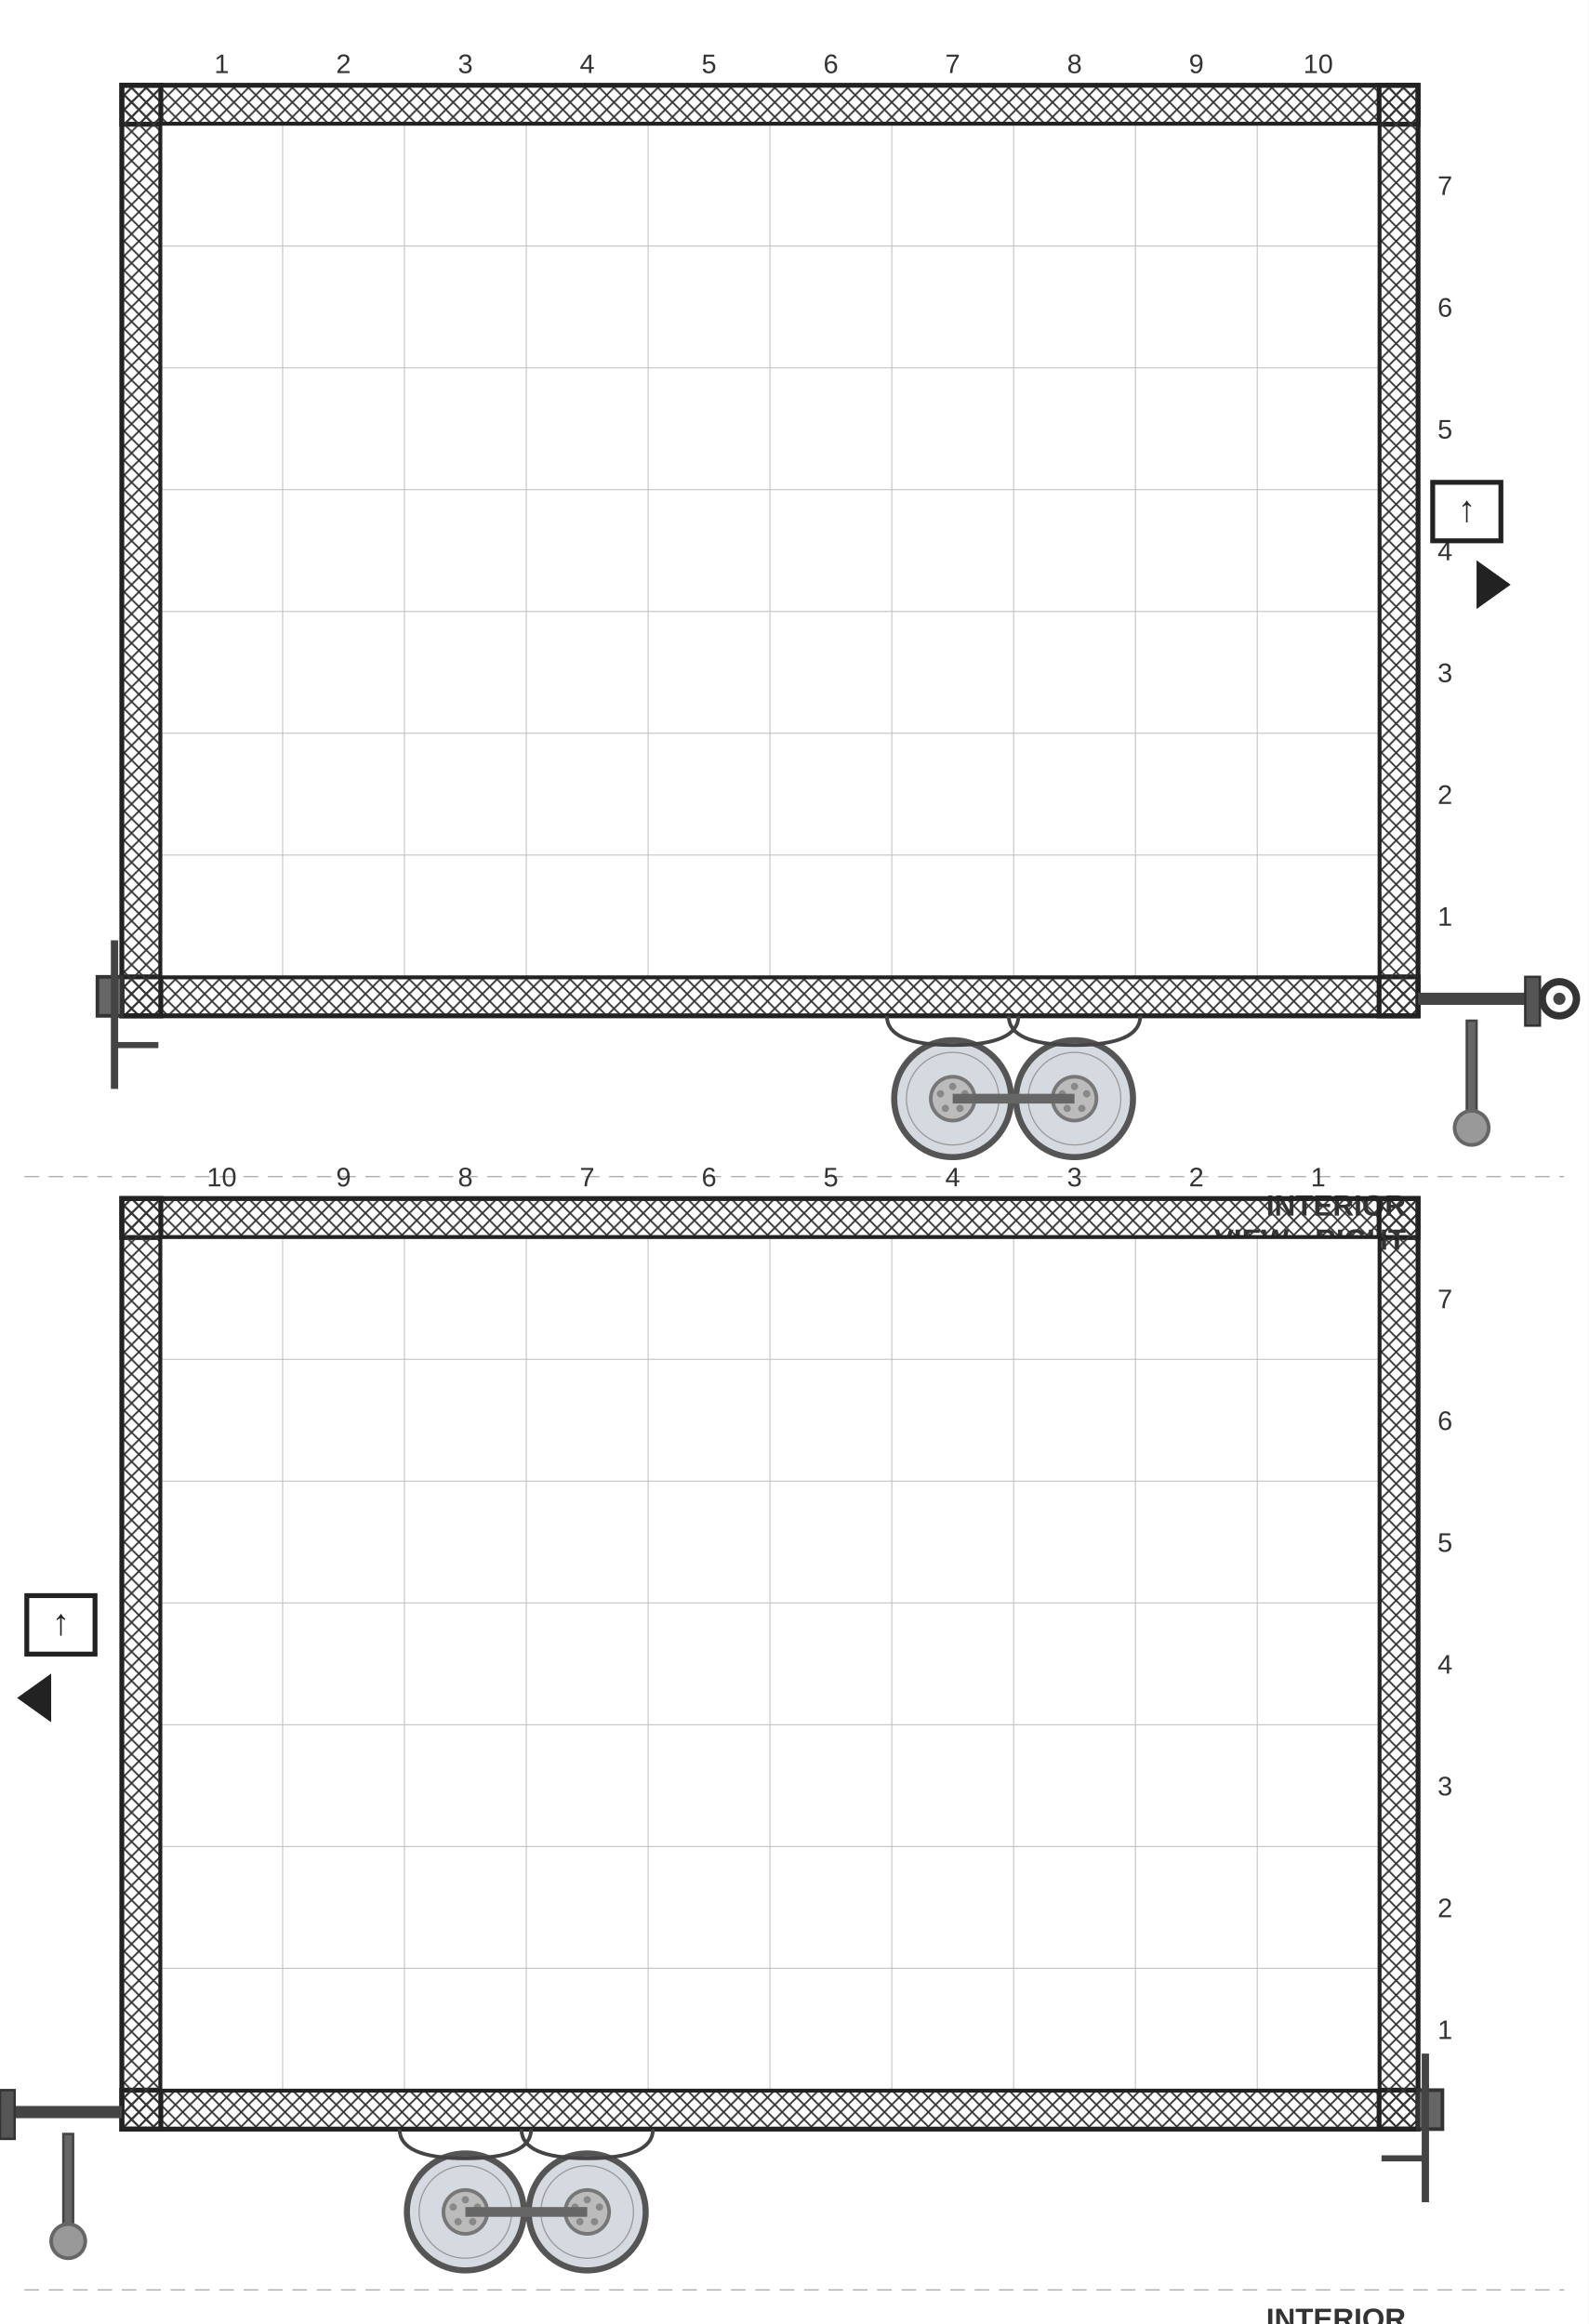
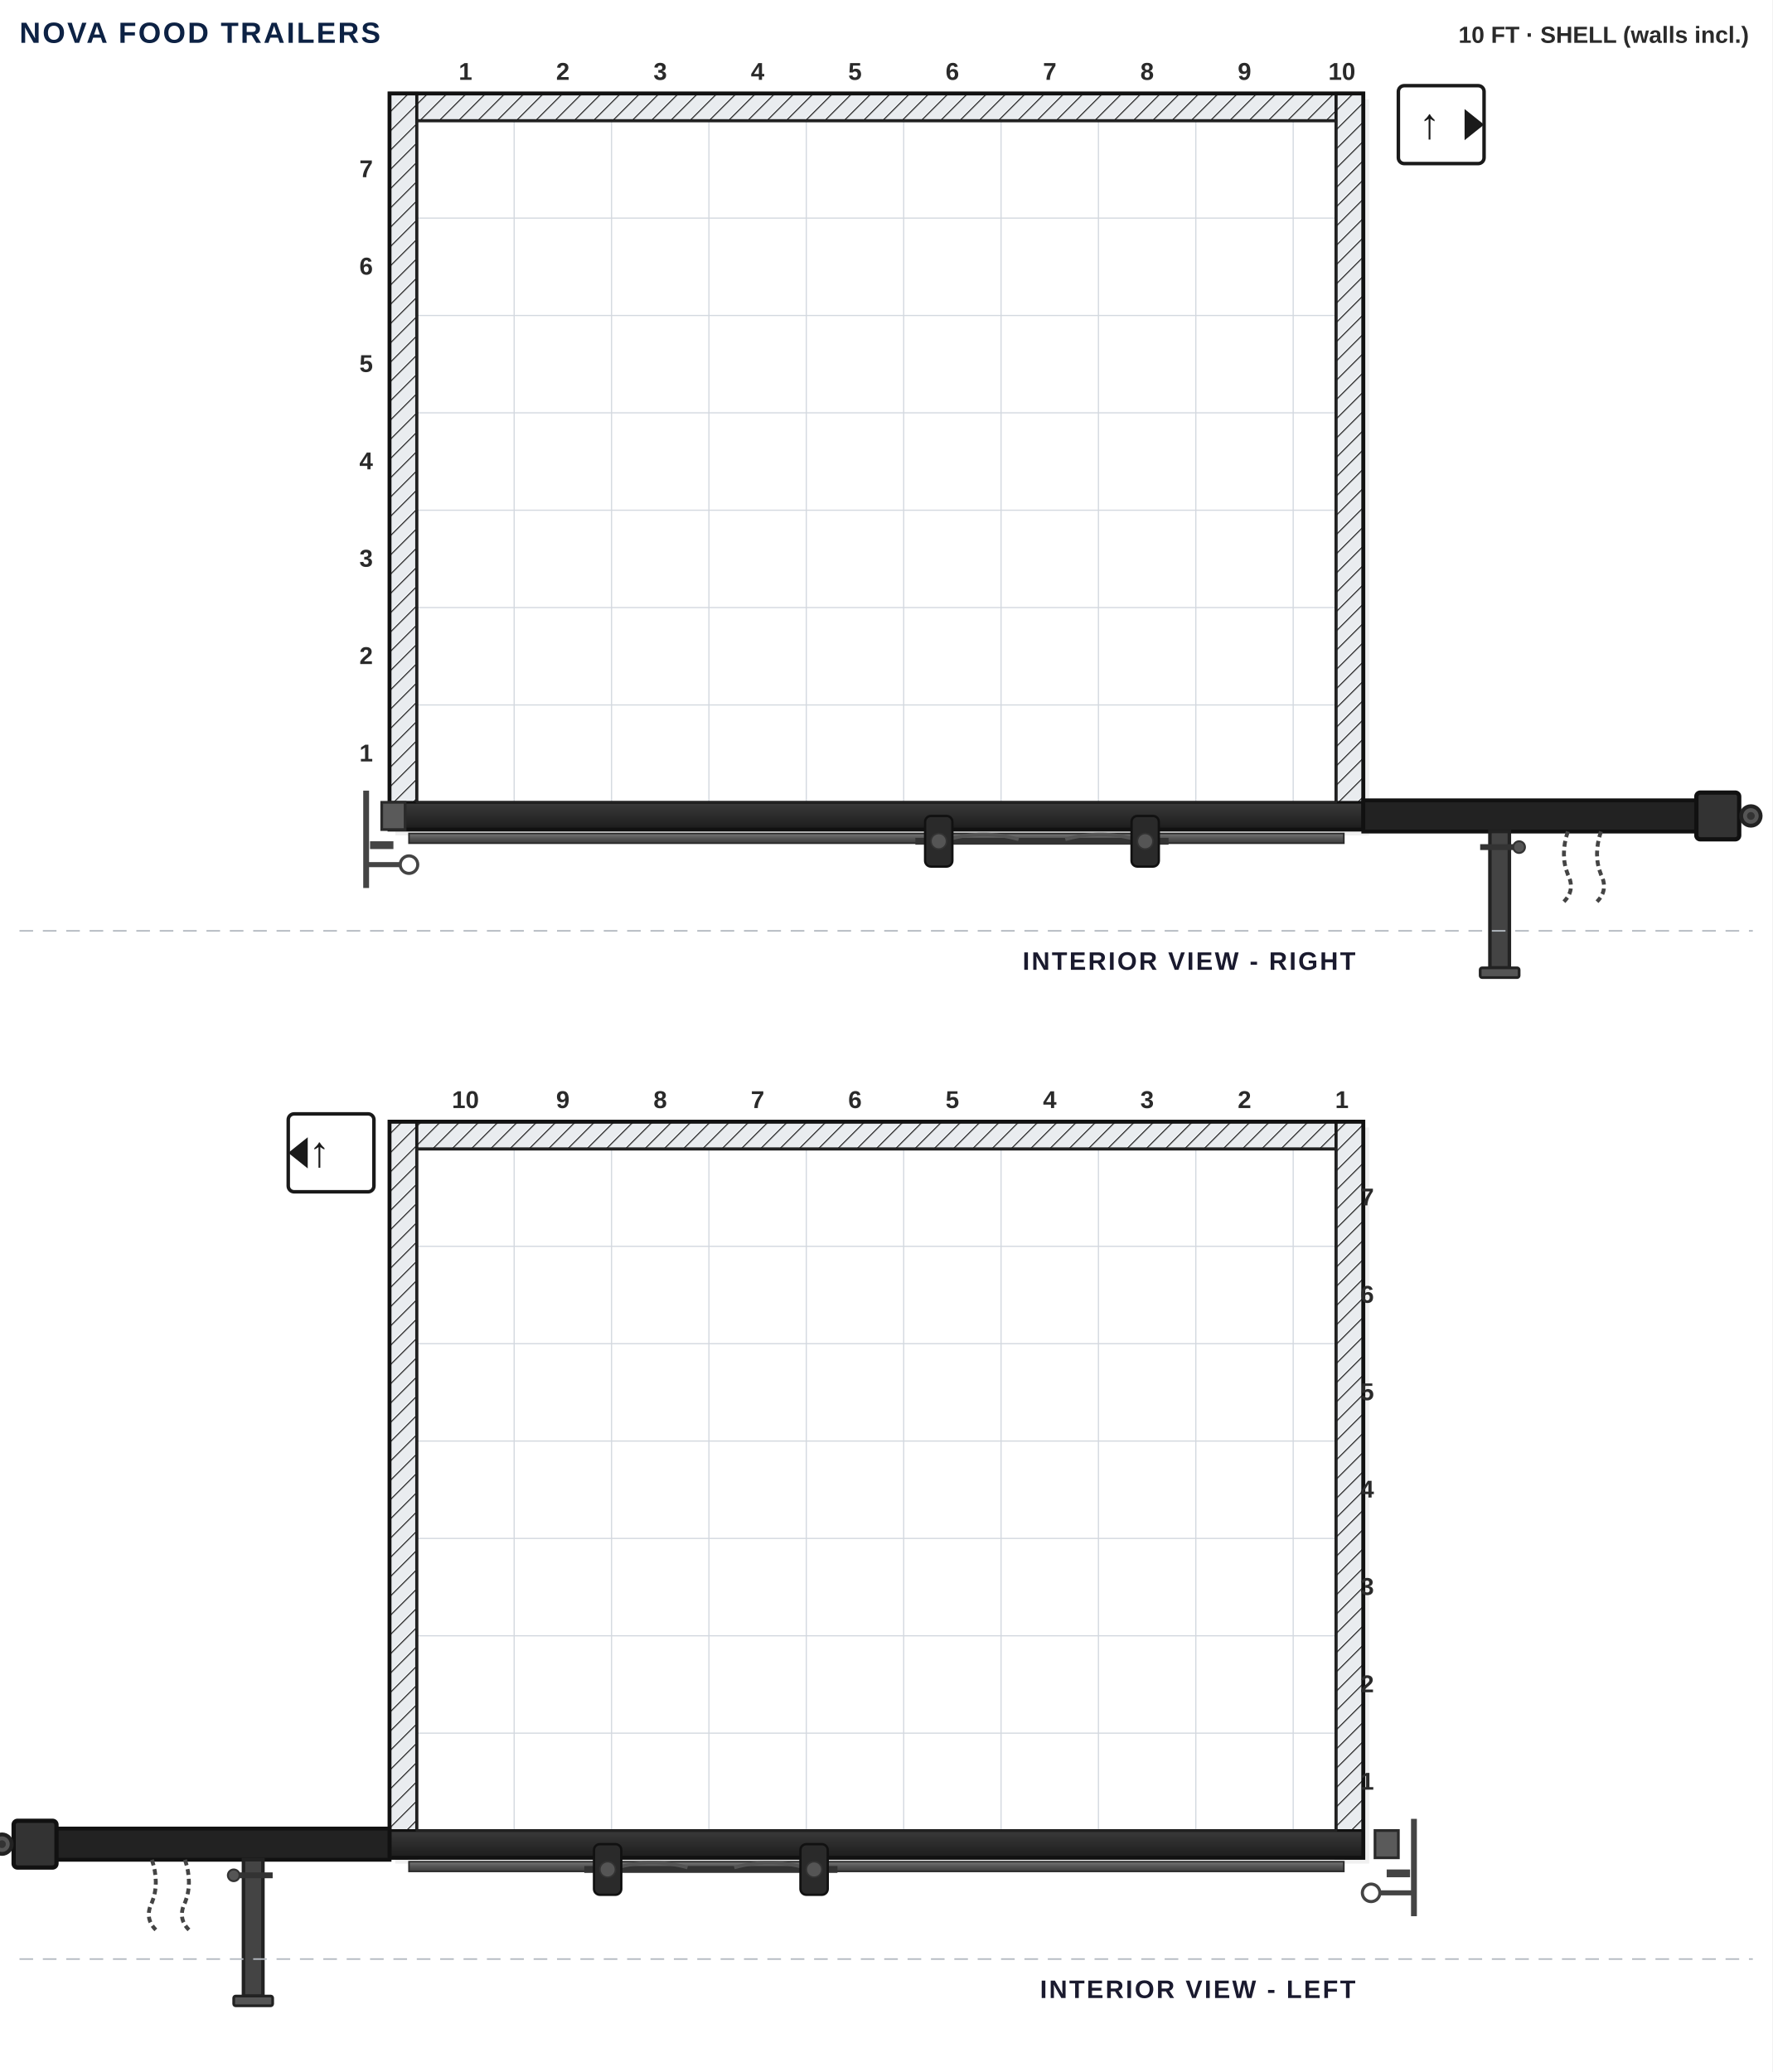
- <svg xmlns="http://www.w3.org/2000/svg" viewBox="0 0 652 954" width="652" height="954" font-family="Arial,sans-serif">
+ <svg xmlns="http://www.w3.org/2000/svg" viewBox="0 0 910 1064" width="910" height="1064" font-family="Arial, Helvetica, sans-serif">
  <defs>
-     <pattern id="h" width="6" height="6" patternUnits="userSpaceOnUse">
-       <line x1="0" y1="0" x2="6" y2="6" stroke="#333" stroke-width="0.7" />
-       <line x1="6" y1="0" x2="0" y2="6" stroke="#333" stroke-width="0.7" />
+     <pattern id="wall" width="7" height="7" patternUnits="userSpaceOnUse" patternTransform="rotate(45)">
+       <rect width="7" height="7" fill="#e9ecef" />
+       <line x1="0" y1="0" x2="0" y2="7" stroke="#2b2b2b" stroke-width="1.1" />
    </pattern>
+     <linearGradient id="floor" x1="0" y1="0" x2="0" y2="1">
+       <stop offset="0%" stop-color="#3a3a3a" />
+       <stop offset="100%" stop-color="#1c1c1c" />
+     </linearGradient>
+     <linearGradient id="metal" x1="0" y1="0" x2="0" y2="1">
+       <stop offset="0%" stop-color="#777" />
+       <stop offset="50%" stop-color="#555" />
+       <stop offset="100%" stop-color="#3d3d3d" />
+     </linearGradient>
  </defs>
-   <rect width="652" height="954" fill="white" />
-   <rect x="50" y="35" width="532" height="16" fill="url(#h)" stroke="#222" stroke-width="2" />
-   <rect x="50" y="401" width="532" height="16" fill="url(#h)" stroke="#222" stroke-width="2" />
-   <rect x="50" y="35" width="16" height="382" fill="url(#h)" stroke="#222" stroke-width="2" />
-   <rect x="566" y="35" width="16" height="382" fill="url(#h)" stroke="#222" stroke-width="2" />
-   <rect x="66" y="51" width="500" height="350" fill="white" />
-   <g stroke="#c0c0c0" stroke-width="0.4">
-     <line x1="116" y1="51" x2="116" y2="401" />
-     <line x1="166" y1="51" x2="166" y2="401" />
-     <line x1="216" y1="51" x2="216" y2="401" />
-     <line x1="266" y1="51" x2="266" y2="401" />
-     <line x1="316" y1="51" x2="316" y2="401" />
-     <line x1="366" y1="51" x2="366" y2="401" />
-     <line x1="416" y1="51" x2="416" y2="401" />
-     <line x1="466" y1="51" x2="466" y2="401" />
-     <line x1="516" y1="51" x2="516" y2="401" />
-     <line x1="66" y1="101" x2="566" y2="101" />
-     <line x1="66" y1="151" x2="566" y2="151" />
-     <line x1="66" y1="201" x2="566" y2="201" />
-     <line x1="66" y1="251" x2="566" y2="251" />
-     <line x1="66" y1="301" x2="566" y2="301" />
-     <line x1="66" y1="351" x2="566" y2="351" />
+   <rect width="910" height="1064" fill="#ffffff" />
+   <rect x="203" y="51" width="500" height="378" fill="#000" opacity="0.06" />
+   <rect x="214" y="62" width="472" height="350" fill="#ffffff" />
+   <g stroke="#d3d8df" stroke-width="0.6">
+     <line x1="264" y1="62" x2="264" y2="412" />
+     <line x1="314" y1="62" x2="314" y2="412" />
+     <line x1="364" y1="62" x2="364" y2="412" />
+     <line x1="414" y1="62" x2="414" y2="412" />
+     <line x1="464" y1="62" x2="464" y2="412" />
+     <line x1="514" y1="62" x2="514" y2="412" />
+     <line x1="564" y1="62" x2="564" y2="412" />
+     <line x1="614" y1="62" x2="614" y2="412" />
+     <line x1="664" y1="62" x2="664" y2="412" />
+     <line x1="214" y1="112" x2="686" y2="112" />
+     <line x1="214" y1="162" x2="686" y2="162" />
+     <line x1="214" y1="212" x2="686" y2="212" />
+     <line x1="214" y1="262" x2="686" y2="262" />
+     <line x1="214" y1="312" x2="686" y2="312" />
+     <line x1="214" y1="362" x2="686" y2="362" />
  </g>
-   <rect x="66" y="51" width="500" height="350" fill="none" stroke="#222" stroke-width="1.2" />
-   <text x="91" y="30" text-anchor="middle" font-size="11" fill="#333">1</text>
-   <text x="141" y="30" text-anchor="middle" font-size="11" fill="#333">2</text>
-   <text x="191" y="30" text-anchor="middle" font-size="11" fill="#333">3</text>
-   <text x="241" y="30" text-anchor="middle" font-size="11" fill="#333">4</text>
-   <text x="291" y="30" text-anchor="middle" font-size="11" fill="#333">5</text>
-   <text x="341" y="30" text-anchor="middle" font-size="11" fill="#333">6</text>
-   <text x="391" y="30" text-anchor="middle" font-size="11" fill="#333">7</text>
-   <text x="441" y="30" text-anchor="middle" font-size="11" fill="#333">8</text>
-   <text x="491" y="30" text-anchor="middle" font-size="11" fill="#333">9</text>
-   <text x="541" y="30" text-anchor="middle" font-size="11" fill="#333">10</text>
-   <text x="590" y="80" font-size="11" fill="#333">7</text>
-   <text x="590" y="130" font-size="11" fill="#333">6</text>
-   <text x="590" y="180" font-size="11" fill="#333">5</text>
-   <text x="590" y="230" font-size="11" fill="#333">4</text>
-   <text x="590" y="280" font-size="11" fill="#333">3</text>
-   <text x="590" y="330" font-size="11" fill="#333">2</text>
-   <text x="590" y="380" font-size="11" fill="#333">1</text>
-   <rect x="40" y="401" width="10" height="16" fill="#666" stroke="#333" stroke-width="1.5" />
-   <circle cx="391" cy="451" r="24" fill="#d5d9e0" stroke="#555" stroke-width="2.5" />
-   <circle cx="391" cy="451" r="19" fill="none" stroke="#999" stroke-width="0.5" />
-   <circle cx="391" cy="451" r="9" fill="#bbb" stroke="#777" stroke-width="1.5" />
-   <circle cx="391" cy="446" r="1.5" fill="#888" />
-   <circle cx="396" cy="449" r="1.5" fill="#888" />
-   <circle cx="394" cy="455" r="1.5" fill="#888" />
-   <circle cx="388" cy="455" r="1.5" fill="#888" />
-   <circle cx="386" cy="449" r="1.5" fill="#888" />
-   <path d="M364,417 Q364,429 391,429 Q418,429 418,417" fill="none" stroke="#444" stroke-width="1.5" />
-   <circle cx="441" cy="451" r="24" fill="#d5d9e0" stroke="#555" stroke-width="2.5" />
-   <circle cx="441" cy="451" r="19" fill="none" stroke="#999" stroke-width="0.5" />
-   <circle cx="441" cy="451" r="9" fill="#bbb" stroke="#777" stroke-width="1.5" />
-   <circle cx="441" cy="446" r="1.5" fill="#888" />
-   <circle cx="446" cy="449" r="1.5" fill="#888" />
-   <circle cx="444" cy="455" r="1.5" fill="#888" />
-   <circle cx="438" cy="455" r="1.5" fill="#888" />
-   <circle cx="436" cy="449" r="1.5" fill="#888" />
-   <path d="M414,417 Q414,429 441,429 Q468,429 468,417" fill="none" stroke="#444" stroke-width="1.5" />
-   <line x1="391" y1="451" x2="441" y2="451" stroke="#666" stroke-width="4" />
-   <line x1="10" y1="483" x2="642" y2="483" stroke="#aaa" stroke-width="0.5" stroke-dasharray="6,4" />
-   <line x1="582" y1="410" x2="632" y2="410" stroke="#444" stroke-width="5" />
-   <rect x="626" y="401" width="6" height="20" fill="#555" stroke="#333" stroke-width="1" />
-   <circle cx="640" cy="410" r="7" fill="none" stroke="#333" stroke-width="3" />
-   <circle cx="640" cy="410" r="2.5" fill="#444" />
-   <rect x="602" y="419" width="4" height="42" fill="#666" stroke="#444" stroke-width="1" />
-   <circle cx="604" cy="463" r="7" fill="#999" stroke="#666" stroke-width="1.5" />
-   <line x1="47" y1="386" x2="47" y2="447" stroke="#444" stroke-width="3" />
-   <line x1="47" y1="429" x2="65" y2="429" stroke="#444" stroke-width="2.5" />
-   <text x="577" y="499" text-anchor="end" font-size="12" font-weight="700" fill="#333">INTERIOR</text>
-   <text x="577" y="513" text-anchor="end" font-size="12" font-weight="700" fill="#333">VIEW - RIGHT</text>
-   <rect x="50" y="492" width="532" height="16" fill="url(#h)" stroke="#222" stroke-width="2" />
-   <rect x="50" y="858" width="532" height="16" fill="url(#h)" stroke="#222" stroke-width="2" />
-   <rect x="50" y="492" width="16" height="382" fill="url(#h)" stroke="#222" stroke-width="2" />
-   <rect x="566" y="492" width="16" height="382" fill="url(#h)" stroke="#222" stroke-width="2" />
-   <rect x="66" y="508" width="500" height="350" fill="white" />
-   <g stroke="#c0c0c0" stroke-width="0.4">
-     <line x1="116" y1="508" x2="116" y2="858" />
-     <line x1="166" y1="508" x2="166" y2="858" />
-     <line x1="216" y1="508" x2="216" y2="858" />
-     <line x1="266" y1="508" x2="266" y2="858" />
-     <line x1="316" y1="508" x2="316" y2="858" />
-     <line x1="366" y1="508" x2="366" y2="858" />
-     <line x1="416" y1="508" x2="416" y2="858" />
-     <line x1="466" y1="508" x2="466" y2="858" />
-     <line x1="516" y1="508" x2="516" y2="858" />
-     <line x1="66" y1="558" x2="566" y2="558" />
-     <line x1="66" y1="608" x2="566" y2="608" />
-     <line x1="66" y1="658" x2="566" y2="658" />
-     <line x1="66" y1="708" x2="566" y2="708" />
-     <line x1="66" y1="758" x2="566" y2="758" />
-     <line x1="66" y1="808" x2="566" y2="808" />
+   <rect x="200" y="48" width="500" height="14" fill="url(#wall)" stroke="#1a1a1a" stroke-width="1.6" />
+   <rect x="200" y="48" width="14" height="378" fill="url(#wall)" stroke="#1a1a1a" stroke-width="1.6" />
+   <rect x="686" y="48" width="14" height="378" fill="url(#wall)" stroke="#1a1a1a" stroke-width="1.6" />
+   <rect x="200" y="412" width="500" height="14" fill="url(#floor)" stroke="#111" stroke-width="1.4" />
+   <rect x="200" y="48" width="500" height="378" fill="none" stroke="#111" stroke-width="2" />
+   <rect x="214" y="62" width="472" height="350" fill="none" stroke="#222" stroke-width="1.1" />
+   <text x="239.0" y="41" text-anchor="middle" font-size="12.5" font-weight="600" fill="#2a2a2a">1</text>
+   <text x="289.0" y="41" text-anchor="middle" font-size="12.5" font-weight="600" fill="#2a2a2a">2</text>
+   <text x="339.0" y="41" text-anchor="middle" font-size="12.5" font-weight="600" fill="#2a2a2a">3</text>
+   <text x="389.0" y="41" text-anchor="middle" font-size="12.5" font-weight="600" fill="#2a2a2a">4</text>
+   <text x="439.0" y="41" text-anchor="middle" font-size="12.5" font-weight="600" fill="#2a2a2a">5</text>
+   <text x="489.0" y="41" text-anchor="middle" font-size="12.5" font-weight="600" fill="#2a2a2a">6</text>
+   <text x="539.0" y="41" text-anchor="middle" font-size="12.5" font-weight="600" fill="#2a2a2a">7</text>
+   <text x="589.0" y="41" text-anchor="middle" font-size="12.5" font-weight="600" fill="#2a2a2a">8</text>
+   <text x="639.0" y="41" text-anchor="middle" font-size="12.5" font-weight="600" fill="#2a2a2a">9</text>
+   <text x="689.0" y="41" text-anchor="middle" font-size="12.5" font-weight="600" fill="#2a2a2a">10</text>
+   <text x="188" y="91.0" text-anchor="middle" font-size="12.5" font-weight="600" fill="#2a2a2a">7</text>
+   <text x="188" y="141.0" text-anchor="middle" font-size="12.5" font-weight="600" fill="#2a2a2a">6</text>
+   <text x="188" y="191.0" text-anchor="middle" font-size="12.5" font-weight="600" fill="#2a2a2a">5</text>
+   <text x="188" y="241.0" text-anchor="middle" font-size="12.5" font-weight="600" fill="#2a2a2a">4</text>
+   <text x="188" y="291.0" text-anchor="middle" font-size="12.5" font-weight="600" fill="#2a2a2a">3</text>
+   <text x="188" y="341.0" text-anchor="middle" font-size="12.5" font-weight="600" fill="#2a2a2a">2</text>
+   <text x="188" y="391.0" text-anchor="middle" font-size="12.5" font-weight="600" fill="#2a2a2a">1</text>
+   <rect x="196" y="412" width="12" height="14" fill="#5a5a5a" stroke="#2a2a2a" stroke-width="1.4" />
+   <line x1="188" y1="406" x2="188" y2="456" stroke="#444" stroke-width="3" />
+   <line x1="188" y1="444" x2="206" y2="444" stroke="#444" stroke-width="2.6" />
+   <line x1="190" y1="434" x2="202" y2="434" stroke="#444" stroke-width="4" />
+   <circle cx="210" cy="444" r="4.5" fill="none" stroke="#444" stroke-width="1.6" />
+   <rect x="210" y="428" width="480" height="5" fill="url(#metal)" stroke="#2a2a2a" stroke-width="0.8" />
+   <line x1="470" y1="432" x2="600" y2="432" stroke="#333" stroke-width="3.5" />
+   <path d="M487,431 Q505,426 523,431" fill="none" stroke="#555" stroke-width="1.8" />
+   <path d="M547,431 Q565,426 583,431" fill="none" stroke="#555" stroke-width="1.8" />
+   <rect x="475" y="419" width="14" height="26" rx="3" fill="#2a2a2a" stroke="#111" stroke-width="1.2" />
+   <circle cx="482" cy="432" r="4" fill="#555" stroke="#333" stroke-width="0.8" />
+   <rect x="581" y="419" width="14" height="26" rx="3" fill="#2a2a2a" stroke="#111" stroke-width="1.2" />
+   <circle cx="588" cy="432" r="4" fill="#555" stroke="#333" stroke-width="0.8" />
+   <rect x="700" y="411" width="175" height="16" fill="#222" stroke="#111" stroke-width="2" />
+   <rect x="871" y="407" width="22" height="24" rx="2" fill="#333" stroke="#111" stroke-width="2.2" />
+   <circle cx="899" cy="419" r="5" fill="#555" stroke="#222" stroke-width="2" />
+   <circle cx="899" cy="419" r="2" fill="#333" />
+   <rect x="765" y="427" width="10" height="70" fill="#444" stroke="#222" stroke-width="1.8" />
+   <rect x="760" y="497" width="20" height="5" rx="1" fill="#555" stroke="#222" stroke-width="1.4" />
+   <line x1="760" y1="435" x2="780" y2="435" stroke="#333" stroke-width="3" />
+   <circle cx="780" cy="435" r="3" fill="#555" stroke="#333" stroke-width="1" />
+   <path d="M805,427 q-4,12 0,22 q4,8 -2,14" fill="none" stroke="#444" stroke-width="2" stroke-dasharray="3,2" />
+   <path d="M822,427 q-4,12 0,22 q4,8 -2,14" fill="none" stroke="#444" stroke-width="2" stroke-dasharray="3,2" />
+   <line x1="10" y1="478" x2="900" y2="478" stroke="#b4bac1" stroke-width="0.8" stroke-dasharray="7,5" />
+   <text x="696" y="498" text-anchor="end" font-size="13" font-weight="700" fill="#1a1a2e" letter-spacing="1">INTERIOR VIEW - RIGHT</text>
+   <rect x="718" y="44" width="44" height="40" rx="3" fill="#fff" stroke="#1a1a1a" stroke-width="1.8" />
+   <text x="734" y="71" text-anchor="middle" font-size="22" fill="#1a1a1a">↑</text>
+   <polygon points="752,56 762,64 752,72" fill="#1a1a1a" />
+   <rect x="203" y="579" width="500" height="378" fill="#000" opacity="0.06" />
+   <rect x="214" y="590" width="472" height="350" fill="#ffffff" />
+   <g stroke="#d3d8df" stroke-width="0.6">
+     <line x1="264" y1="590" x2="264" y2="940" />
+     <line x1="314" y1="590" x2="314" y2="940" />
+     <line x1="364" y1="590" x2="364" y2="940" />
+     <line x1="414" y1="590" x2="414" y2="940" />
+     <line x1="464" y1="590" x2="464" y2="940" />
+     <line x1="514" y1="590" x2="514" y2="940" />
+     <line x1="564" y1="590" x2="564" y2="940" />
+     <line x1="614" y1="590" x2="614" y2="940" />
+     <line x1="664" y1="590" x2="664" y2="940" />
+     <line x1="214" y1="640" x2="686" y2="640" />
+     <line x1="214" y1="690" x2="686" y2="690" />
+     <line x1="214" y1="740" x2="686" y2="740" />
+     <line x1="214" y1="790" x2="686" y2="790" />
+     <line x1="214" y1="840" x2="686" y2="840" />
+     <line x1="214" y1="890" x2="686" y2="890" />
  </g>
-   <rect x="66" y="508" width="500" height="350" fill="none" stroke="#222" stroke-width="1.2" />
-   <text x="91" y="487" text-anchor="middle" font-size="11" fill="#333">10</text>
-   <text x="141" y="487" text-anchor="middle" font-size="11" fill="#333">9</text>
-   <text x="191" y="487" text-anchor="middle" font-size="11" fill="#333">8</text>
-   <text x="241" y="487" text-anchor="middle" font-size="11" fill="#333">7</text>
-   <text x="291" y="487" text-anchor="middle" font-size="11" fill="#333">6</text>
-   <text x="341" y="487" text-anchor="middle" font-size="11" fill="#333">5</text>
-   <text x="391" y="487" text-anchor="middle" font-size="11" fill="#333">4</text>
-   <text x="441" y="487" text-anchor="middle" font-size="11" fill="#333">3</text>
-   <text x="491" y="487" text-anchor="middle" font-size="11" fill="#333">2</text>
-   <text x="541" y="487" text-anchor="middle" font-size="11" fill="#333">1</text>
-   <text x="590" y="537" font-size="11" fill="#333">7</text>
-   <text x="590" y="587" font-size="11" fill="#333">6</text>
-   <text x="590" y="637" font-size="11" fill="#333">5</text>
-   <text x="590" y="687" font-size="11" fill="#333">4</text>
-   <text x="590" y="737" font-size="11" fill="#333">3</text>
-   <text x="590" y="787" font-size="11" fill="#333">2</text>
-   <text x="590" y="837" font-size="11" fill="#333">1</text>
-   <rect x="582" y="858" width="10" height="16" fill="#666" stroke="#333" stroke-width="1.5" />
-   <circle cx="191" cy="908" r="24" fill="#d5d9e0" stroke="#555" stroke-width="2.5" />
-   <circle cx="191" cy="908" r="19" fill="none" stroke="#999" stroke-width="0.5" />
-   <circle cx="191" cy="908" r="9" fill="#bbb" stroke="#777" stroke-width="1.5" />
-   <circle cx="191" cy="903" r="1.5" fill="#888" />
-   <circle cx="196" cy="906" r="1.5" fill="#888" />
-   <circle cx="194" cy="912" r="1.5" fill="#888" />
-   <circle cx="188" cy="912" r="1.5" fill="#888" />
-   <circle cx="186" cy="906" r="1.5" fill="#888" />
-   <path d="M164,874 Q164,886 191,886 Q218,886 218,874" fill="none" stroke="#444" stroke-width="1.5" />
-   <circle cx="241" cy="908" r="24" fill="#d5d9e0" stroke="#555" stroke-width="2.5" />
-   <circle cx="241" cy="908" r="19" fill="none" stroke="#999" stroke-width="0.5" />
-   <circle cx="241" cy="908" r="9" fill="#bbb" stroke="#777" stroke-width="1.5" />
-   <circle cx="241" cy="903" r="1.5" fill="#888" />
-   <circle cx="246" cy="906" r="1.5" fill="#888" />
-   <circle cx="244" cy="912" r="1.5" fill="#888" />
-   <circle cx="238" cy="912" r="1.5" fill="#888" />
-   <circle cx="236" cy="906" r="1.5" fill="#888" />
-   <path d="M214,874 Q214,886 241,886 Q268,886 268,874" fill="none" stroke="#444" stroke-width="1.5" />
-   <line x1="191" y1="908" x2="241" y2="908" stroke="#666" stroke-width="4" />
-   <line x1="10" y1="940" x2="642" y2="940" stroke="#aaa" stroke-width="0.5" stroke-dasharray="6,4" />
-   <line x1="0" y1="867" x2="50" y2="867" stroke="#444" stroke-width="5" />
-   <rect x="0" y="858" width="6" height="20" fill="#555" stroke="#333" stroke-width="1" />
-   <circle cx="-8" cy="867" r="7" fill="none" stroke="#333" stroke-width="3" />
-   <circle cx="-8" cy="867" r="2.5" fill="#444" />
-   <rect x="26" y="876" width="4" height="42" fill="#666" stroke="#444" stroke-width="1" />
-   <circle cx="28" cy="920" r="7" fill="#999" stroke="#666" stroke-width="1.5" />
-   <line x1="585" y1="843" x2="585" y2="904" stroke="#444" stroke-width="3" />
-   <line x1="567" y1="886" x2="585" y2="886" stroke="#444" stroke-width="2.5" />
-   <text x="577" y="956" text-anchor="end" font-size="12" font-weight="700" fill="#333">INTERIOR</text>
-   <text x="577" y="970" text-anchor="end" font-size="12" font-weight="700" fill="#333">VIEW - LEFT</text>
-   <rect x="588" y="198" width="28" height="24" fill="white" stroke="#222" stroke-width="2" />
-   <text x="602" y="214" text-anchor="middle" font-size="15" font-weight="700" fill="#222">↑</text>
-   <polygon points="606,230 620,240 606,250" fill="#222" />
-   <rect x="11" y="655" width="28" height="24" fill="white" stroke="#222" stroke-width="2" />
-   <text x="25" y="671" text-anchor="middle" font-size="15" font-weight="700" fill="#222">↑</text>
-   <polygon points="21,687 7,697 21,707" fill="#222" />
+   <rect x="200" y="576" width="500" height="14" fill="url(#wall)" stroke="#1a1a1a" stroke-width="1.6" />
+   <rect x="200" y="576" width="14" height="378" fill="url(#wall)" stroke="#1a1a1a" stroke-width="1.6" />
+   <rect x="686" y="576" width="14" height="378" fill="url(#wall)" stroke="#1a1a1a" stroke-width="1.6" />
+   <rect x="200" y="940" width="500" height="14" fill="url(#floor)" stroke="#111" stroke-width="1.4" />
+   <rect x="200" y="576" width="500" height="378" fill="none" stroke="#111" stroke-width="2" />
+   <rect x="214" y="590" width="472" height="350" fill="none" stroke="#222" stroke-width="1.1" />
+   <text x="239.0" y="569" text-anchor="middle" font-size="12.5" font-weight="600" fill="#2a2a2a">10</text>
+   <text x="289.0" y="569" text-anchor="middle" font-size="12.5" font-weight="600" fill="#2a2a2a">9</text>
+   <text x="339.0" y="569" text-anchor="middle" font-size="12.5" font-weight="600" fill="#2a2a2a">8</text>
+   <text x="389.0" y="569" text-anchor="middle" font-size="12.5" font-weight="600" fill="#2a2a2a">7</text>
+   <text x="439.0" y="569" text-anchor="middle" font-size="12.5" font-weight="600" fill="#2a2a2a">6</text>
+   <text x="489.0" y="569" text-anchor="middle" font-size="12.5" font-weight="600" fill="#2a2a2a">5</text>
+   <text x="539.0" y="569" text-anchor="middle" font-size="12.5" font-weight="600" fill="#2a2a2a">4</text>
+   <text x="589.0" y="569" text-anchor="middle" font-size="12.5" font-weight="600" fill="#2a2a2a">3</text>
+   <text x="639.0" y="569" text-anchor="middle" font-size="12.5" font-weight="600" fill="#2a2a2a">2</text>
+   <text x="689.0" y="569" text-anchor="middle" font-size="12.5" font-weight="600" fill="#2a2a2a">1</text>
+   <text x="702" y="619.0" text-anchor="middle" font-size="12.5" font-weight="600" fill="#2a2a2a">7</text>
+   <text x="702" y="669.0" text-anchor="middle" font-size="12.5" font-weight="600" fill="#2a2a2a">6</text>
+   <text x="702" y="719.0" text-anchor="middle" font-size="12.5" font-weight="600" fill="#2a2a2a">5</text>
+   <text x="702" y="769.0" text-anchor="middle" font-size="12.5" font-weight="600" fill="#2a2a2a">4</text>
+   <text x="702" y="819.0" text-anchor="middle" font-size="12.5" font-weight="600" fill="#2a2a2a">3</text>
+   <text x="702" y="869.0" text-anchor="middle" font-size="12.5" font-weight="600" fill="#2a2a2a">2</text>
+   <text x="702" y="919.0" text-anchor="middle" font-size="12.5" font-weight="600" fill="#2a2a2a">1</text>
+   <rect x="706" y="940" width="12" height="14" fill="#5a5a5a" stroke="#2a2a2a" stroke-width="1.4" />
+   <line x1="726" y1="934" x2="726" y2="984" stroke="#444" stroke-width="3" />
+   <line x1="708" y1="972" x2="726" y2="972" stroke="#444" stroke-width="2.6" />
+   <line x1="712" y1="962" x2="724" y2="962" stroke="#444" stroke-width="4" />
+   <circle cx="704" cy="972" r="4.5" fill="none" stroke="#444" stroke-width="1.6" />
+   <rect x="210" y="956" width="480" height="5" fill="url(#metal)" stroke="#2a2a2a" stroke-width="0.8" />
+   <line x1="300" y1="960" x2="430" y2="960" stroke="#333" stroke-width="3.5" />
+   <path d="M317,959 Q335,954 353,959" fill="none" stroke="#555" stroke-width="1.8" />
+   <path d="M377,959 Q395,954 413,959" fill="none" stroke="#555" stroke-width="1.8" />
+   <rect x="305" y="947" width="14" height="26" rx="3" fill="#2a2a2a" stroke="#111" stroke-width="1.2" />
+   <circle cx="312" cy="960" r="4" fill="#555" stroke="#333" stroke-width="0.8" />
+   <rect x="411" y="947" width="14" height="26" rx="3" fill="#2a2a2a" stroke="#111" stroke-width="1.2" />
+   <circle cx="418" cy="960" r="4" fill="#555" stroke="#333" stroke-width="0.8" />
+   <rect x="25" y="939" width="175" height="16" fill="#222" stroke="#111" stroke-width="2" />
+   <rect x="7" y="935" width="22" height="24" rx="2" fill="#333" stroke="#111" stroke-width="2.2" />
+   <circle cx="1" cy="947" r="5" fill="#555" stroke="#222" stroke-width="2" />
+   <circle cx="1" cy="947" r="2" fill="#333" />
+   <rect x="125" y="955" width="10" height="70" fill="#444" stroke="#222" stroke-width="1.8" />
+   <rect x="120" y="1025" width="20" height="5" rx="1" fill="#555" stroke="#222" stroke-width="1.4" />
+   <line x1="120" y1="963" x2="140" y2="963" stroke="#333" stroke-width="3" />
+   <circle cx="120" cy="963" r="3" fill="#555" stroke="#333" stroke-width="1" />
+   <path d="M95,955 q4,12 0,22 q-4,8 2,14" fill="none" stroke="#444" stroke-width="2" stroke-dasharray="3,2" />
+   <path d="M78,955 q4,12 0,22 q-4,8 2,14" fill="none" stroke="#444" stroke-width="2" stroke-dasharray="3,2" />
+   <line x1="10" y1="1006" x2="900" y2="1006" stroke="#b4bac1" stroke-width="0.8" stroke-dasharray="7,5" />
+   <text x="696" y="1026" text-anchor="end" font-size="13" font-weight="700" fill="#1a1a2e" letter-spacing="1">INTERIOR VIEW - LEFT</text>
+   <rect x="148" y="572" width="44" height="40" rx="3" fill="#fff" stroke="#1a1a1a" stroke-width="1.8" />
+   <text x="164" y="599" text-anchor="middle" font-size="22" fill="#1a1a1a">↑</text>
+   <polygon points="158,584 148,592 158,600" fill="#1a1a1a" />
+   <text x="10" y="22" font-size="15" font-weight="800" fill="#0D2244" letter-spacing="1">NOVA FOOD TRAILERS</text>
+   <text x="898" y="22" text-anchor="end" font-size="12" font-weight="700" fill="#2a2a2a">10 FT · SHELL (walls incl.)</text>
</svg>
